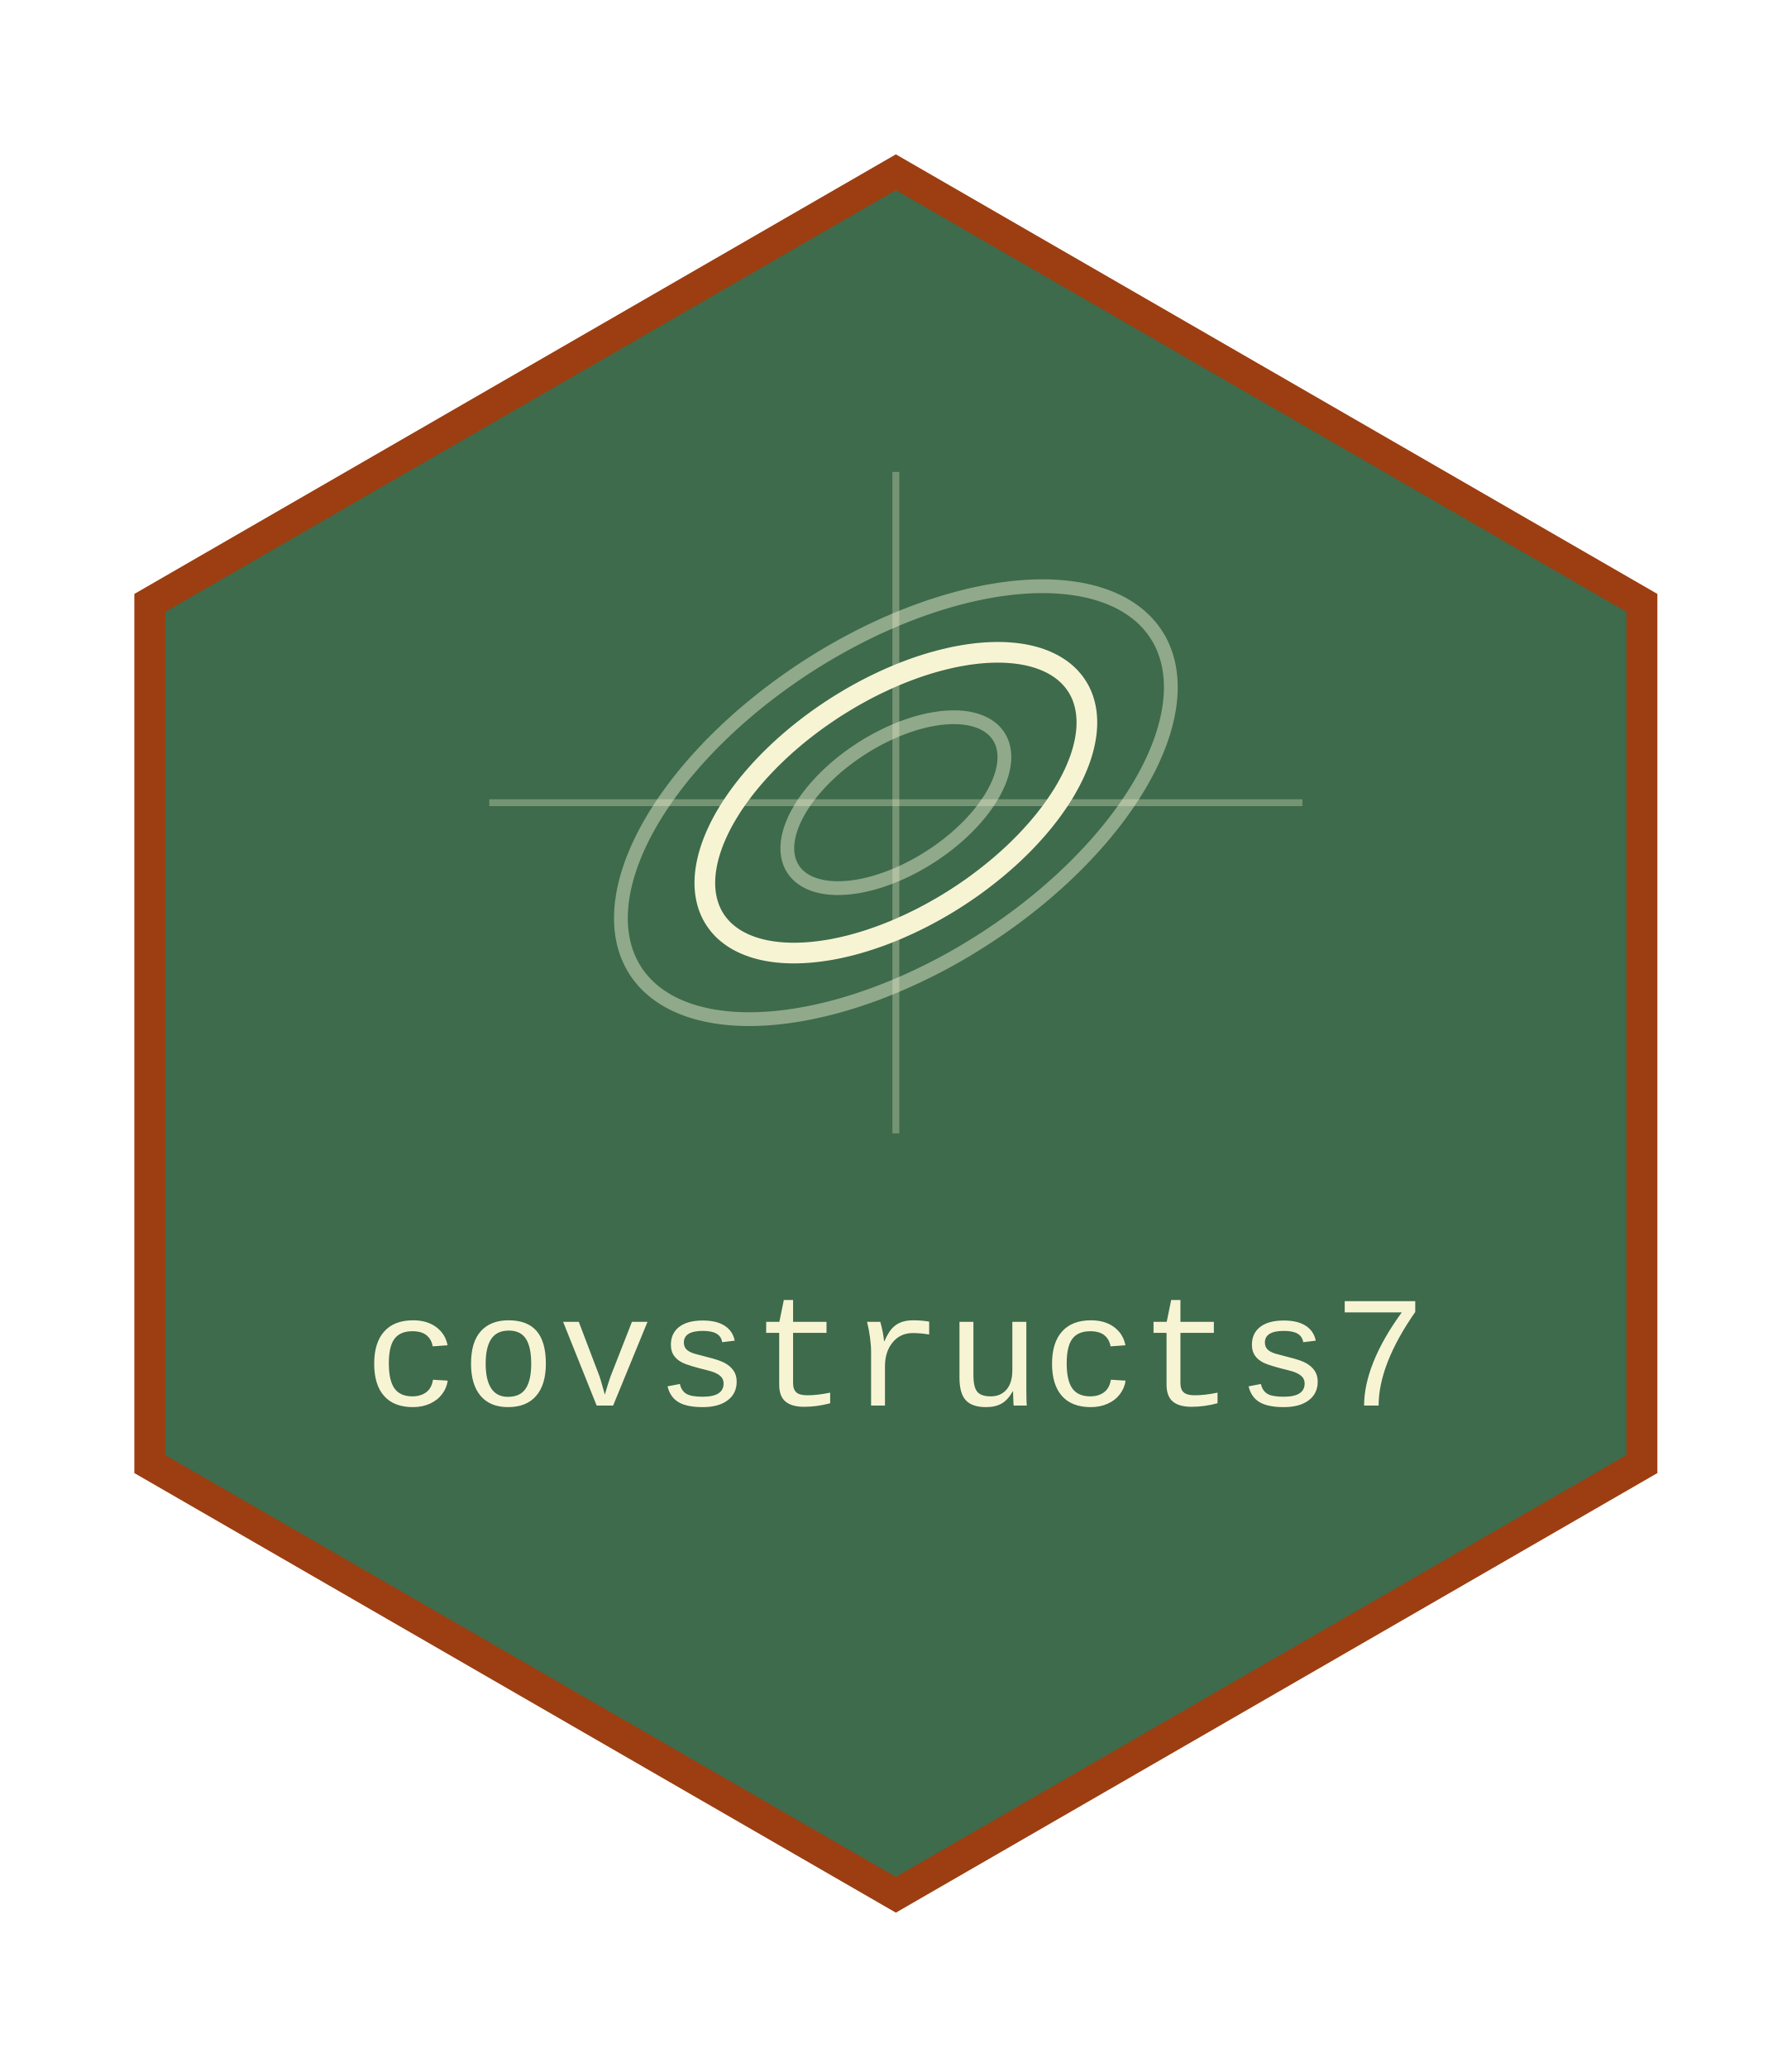
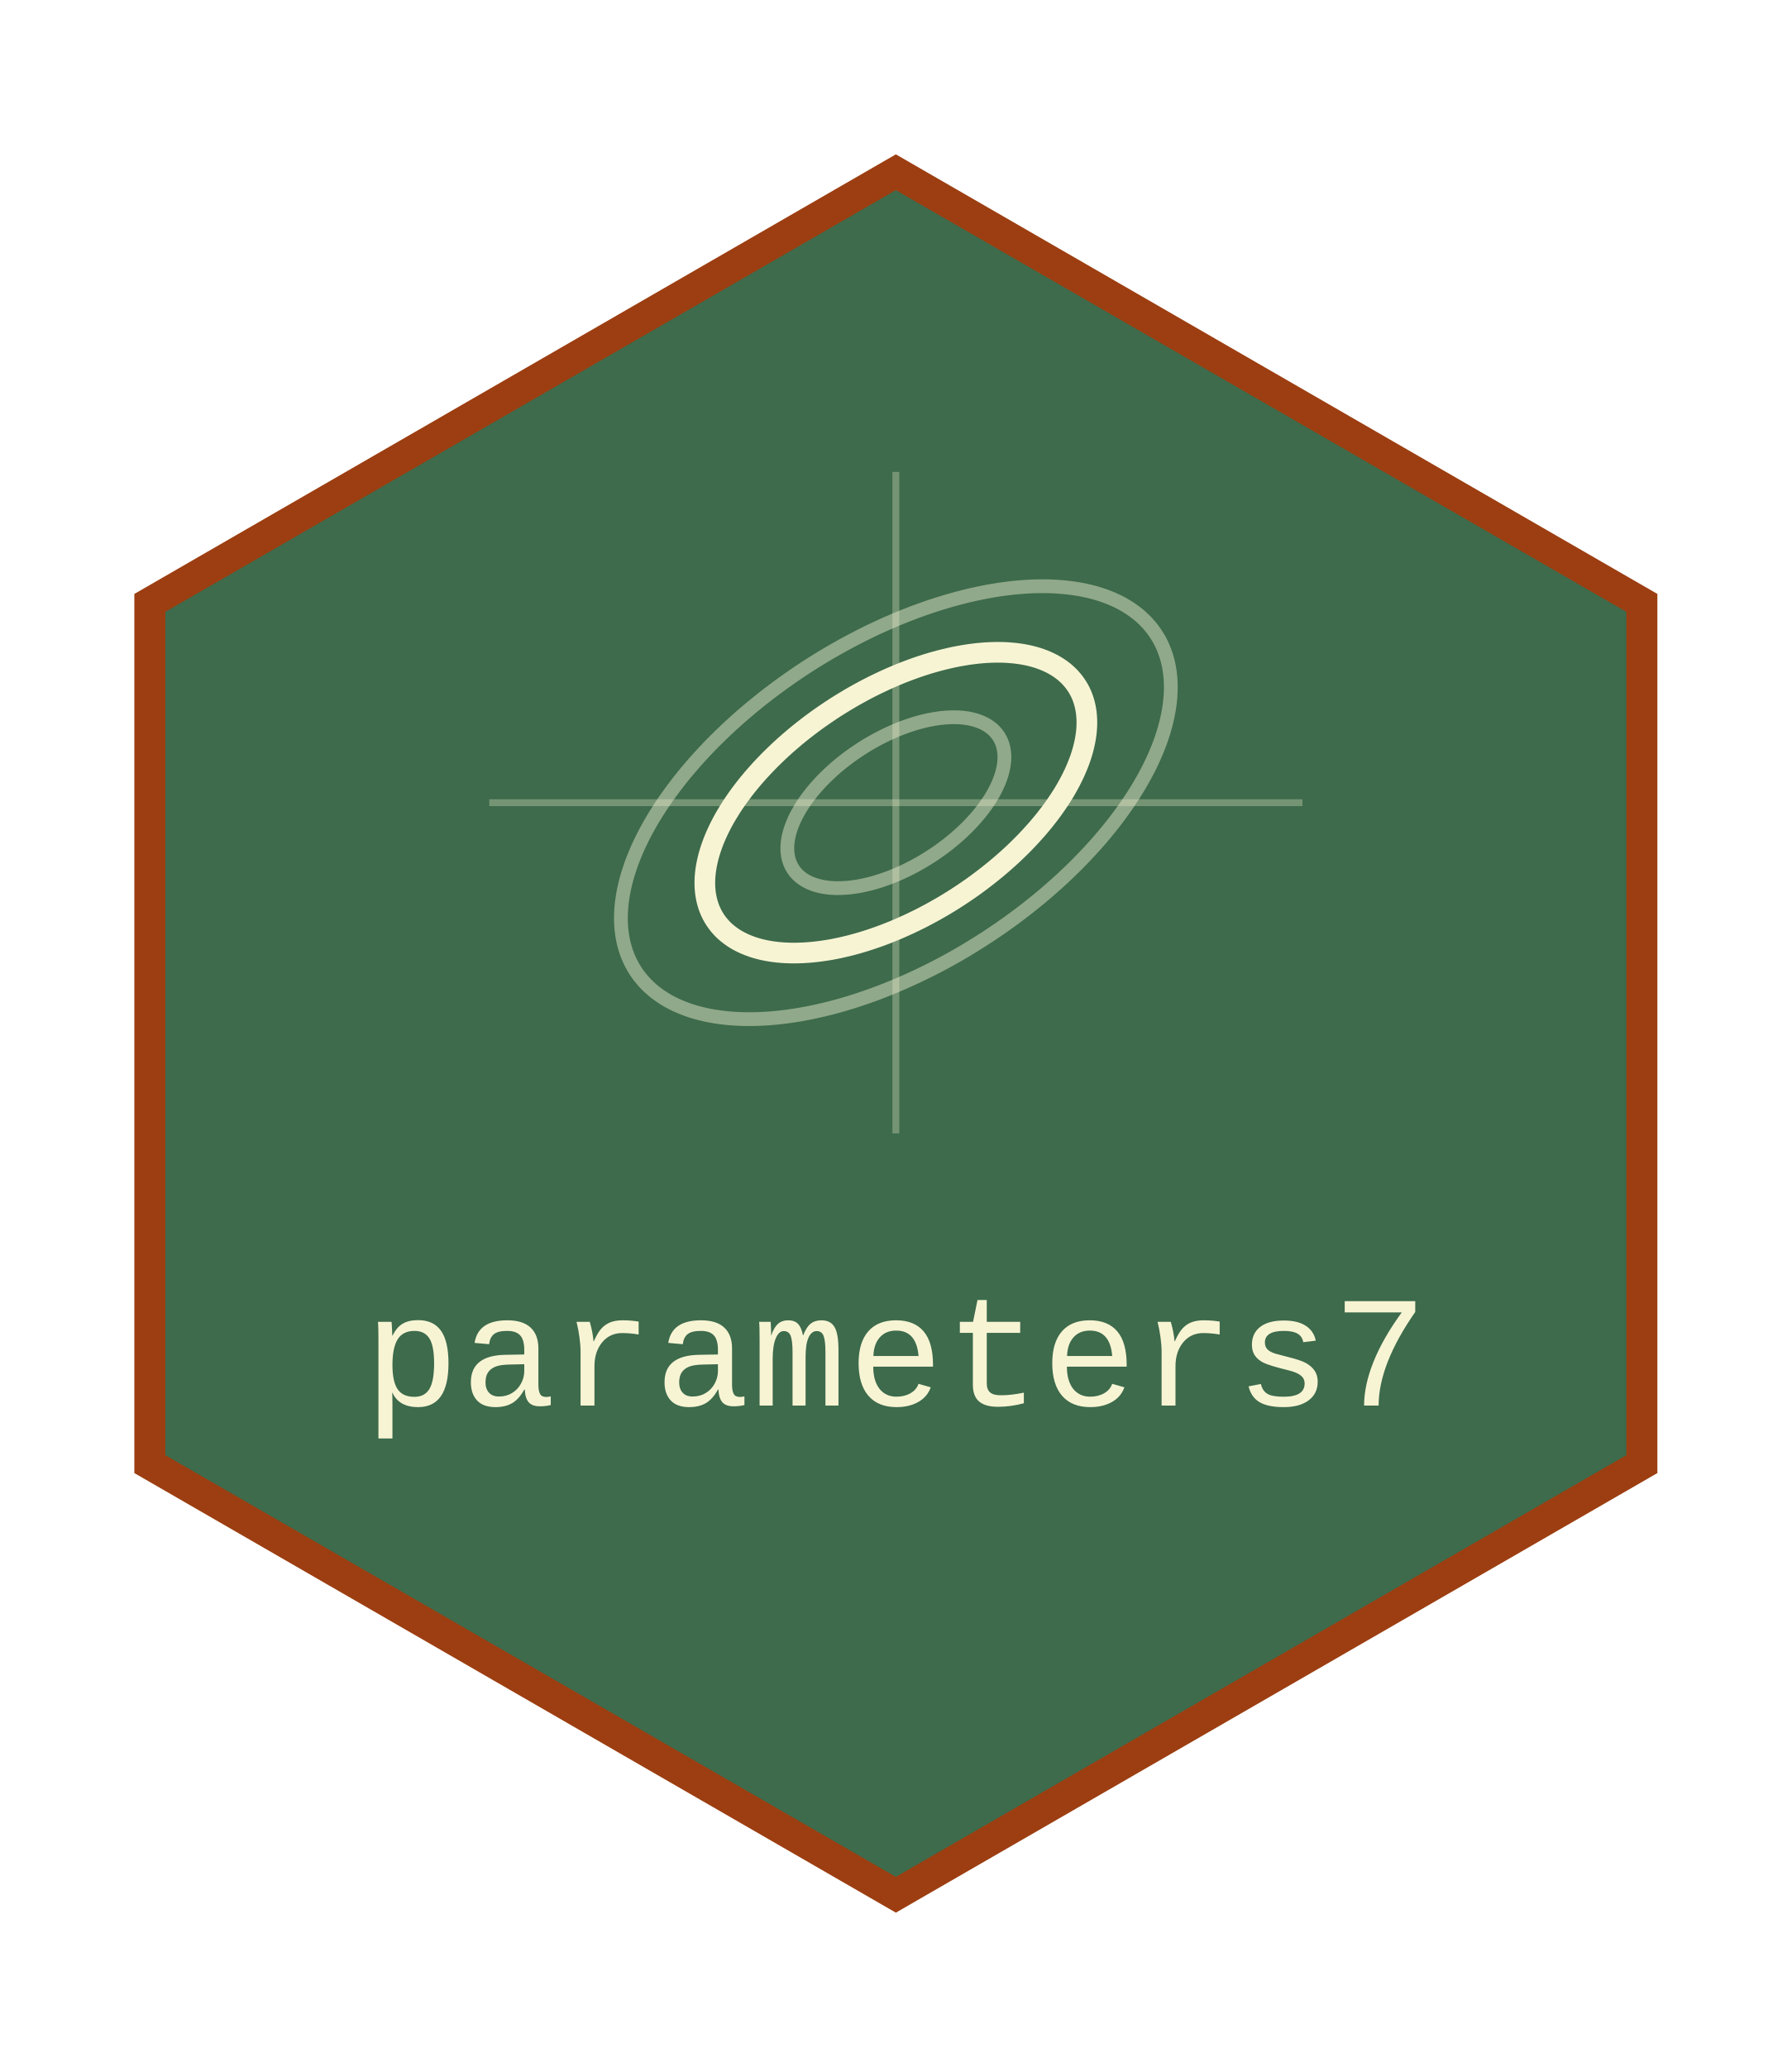
<svg xmlns="http://www.w3.org/2000/svg" width="520" height="600" viewBox="0 0 520 600">
  <path d="M 260.00 50.00 L 43.49 175.00 L 43.49 425.00 L 260.00 550.00 L 476.51 425.00 L 476.51 175.00 L 260.00 50.00 Z" fill="#3D6B4C" stroke="#9C3E11" stroke-width="9" />
  <line x1="142.0" y1="233.0" x2="378.0" y2="233.0" stroke="#F7F4D4" stroke-width="2" opacity="0.3" />
  <line x1="260.0" y1="137.0" x2="260.0" y2="329.0" stroke="#F7F4D4" stroke-width="2" opacity="0.3" />
  <path d="M 291.50 219.77 L 291.49 219.22 L 291.46 218.69 L 291.40 218.16 L 291.33 217.64 L 291.23 217.13 L 291.11 216.64 L 290.97 216.15 L 290.81 215.68 L 290.62 215.22 L 290.42 214.77 L 290.19 214.34 L 289.95 213.91 L 289.68 213.50 L 289.39 213.11 L 289.08 212.72 L 288.75 212.36 L 288.41 212.00 L 288.04 211.66 L 287.65 211.34 L 287.25 211.03 L 286.82 210.73 L 286.38 210.45 L 285.91 210.19 L 285.44 209.94 L 284.94 209.71 L 284.42 209.49 L 283.89 209.29 L 283.34 209.11 L 282.78 208.94 L 282.20 208.79 L 281.61 208.66 L 281.00 208.54 L 280.37 208.44 L 279.73 208.36 L 279.08 208.29 L 278.41 208.24 L 277.74 208.21 L 277.05 208.20 L 276.34 208.20 L 275.63 208.22 L 274.91 208.26 L 274.17 208.31 L 273.43 208.38 L 272.67 208.47 L 271.91 208.58 L 271.14 208.70 L 270.36 208.84 L 269.58 208.99 L 268.78 209.16 L 267.99 209.35 L 267.18 209.56 L 266.37 209.78 L 265.56 210.01 L 264.74 210.27 L 263.92 210.54 L 263.10 210.82 L 262.28 211.12 L 261.45 211.43 L 260.62 211.76 L 259.79 212.11 L 258.97 212.47 L 258.14 212.84 L 257.31 213.23 L 256.49 213.63 L 255.67 214.04 L 254.85 214.47 L 254.03 214.91 L 253.22 215.36 L 252.42 215.82 L 251.61 216.30 L 250.82 216.79 L 250.03 217.29 L 249.25 217.80 L 248.47 218.32 L 247.71 218.85 L 246.95 219.39 L 246.20 219.94 L 245.46 220.50 L 244.73 221.06 L 244.01 221.64 L 243.30 222.22 L 242.61 222.81 L 241.92 223.41 L 241.25 224.02 L 240.59 224.63 L 239.95 225.24 L 239.32 225.86 L 238.70 226.49 L 238.10 227.12 L 237.51 227.76 L 236.94 228.40 L 236.38 229.04 L 235.84 229.68 L 235.32 230.33 L 234.81 230.98 L 234.32 231.63 L 233.85 232.28 L 233.40 232.94 L 232.96 233.59 L 232.55 234.24 L 232.15 234.89 L 231.78 235.54 L 231.42 236.19 L 231.08 236.83 L 230.76 237.48 L 230.46 238.11 L 230.19 238.75 L 229.93 239.38 L 229.69 240.01 L 229.48 240.63 L 229.28 241.25 L 229.11 241.86 L 228.96 242.47 L 228.83 243.07 L 228.72 243.66 L 228.63 244.25 L 228.57 244.82 L 228.52 245.39 L 228.50 245.95 L 228.50 246.50 L 228.52 247.05 L 228.57 247.58 L 228.63 248.10 L 228.72 248.61 L 228.83 249.11 L 228.96 249.60 L 229.11 250.08 L 229.28 250.55 L 229.48 251.00 L 229.69 251.45 L 229.93 251.88 L 230.19 252.29 L 230.46 252.70 L 230.76 253.09 L 231.08 253.46 L 231.42 253.82 L 231.78 254.17 L 232.15 254.50 L 232.55 254.82 L 232.96 255.12 L 233.40 255.41 L 233.85 255.68 L 234.32 255.94 L 234.81 256.18 L 235.32 256.40 L 235.84 256.61 L 236.38 256.80 L 236.94 256.98 L 237.51 257.13 L 238.10 257.28 L 238.70 257.40 L 239.32 257.51 L 239.95 257.60 L 240.59 257.68 L 241.25 257.73 L 241.92 257.77 L 242.61 257.80 L 243.30 257.80 L 244.01 257.79 L 244.73 257.76 L 245.46 257.72 L 246.20 257.66 L 246.95 257.58 L 247.71 257.48 L 248.47 257.37 L 249.25 257.24 L 250.03 257.09 L 250.82 256.93 L 251.61 256.74 L 252.42 256.55 L 253.22 256.34 L 254.03 256.11 L 254.85 255.86 L 255.67 255.60 L 256.49 255.32 L 257.31 255.03 L 258.14 254.73 L 258.97 254.40 L 259.79 254.07 L 260.62 253.72 L 261.45 253.35 L 262.28 252.97 L 263.10 252.58 L 263.92 252.17 L 264.74 251.75 L 265.56 251.32 L 266.37 250.87 L 267.18 250.41 L 267.99 249.94 L 268.78 249.46 L 269.58 248.96 L 270.36 248.46 L 271.14 247.95 L 271.91 247.42 L 272.67 246.88 L 273.43 246.34 L 274.17 245.78 L 274.91 245.22 L 275.63 244.65 L 276.34 244.07 L 277.05 243.48 L 277.74 242.89 L 278.41 242.29 L 279.08 241.68 L 279.73 241.07 L 280.37 240.45 L 281.00 239.82 L 281.61 239.19 L 282.20 238.56 L 282.78 237.92 L 283.34 237.28 L 283.89 236.64 L 284.42 235.99 L 284.94 235.34 L 285.44 234.69 L 285.91 234.04 L 286.38 233.39 L 286.82 232.74 L 287.25 232.09 L 287.65 231.44 L 288.04 230.79 L 288.41 230.14 L 288.75 229.49 L 289.08 228.85 L 289.39 228.20 L 289.68 227.57 L 289.95 226.93 L 290.19 226.30 L 290.42 225.68 L 290.62 225.06 L 290.81 224.44 L 290.97 223.83 L 291.11 223.23 L 291.23 222.63 L 291.33 222.05 L 291.40 221.46 L 291.46 220.89 L 291.49 220.33 L 291.50 219.77 Z" fill="none" stroke="#F7F4D4" stroke-width="4" stroke-linecap="round" opacity="0.45" />
  <path d="M 339.80 199.48 L 339.77 198.10 L 339.69 196.74 L 339.55 195.40 L 339.36 194.09 L 339.11 192.81 L 338.81 191.55 L 338.45 190.32 L 338.04 189.13 L 337.58 187.96 L 337.06 186.82 L 336.49 185.72 L 335.86 184.65 L 335.18 183.61 L 334.46 182.61 L 333.68 181.64 L 332.84 180.70 L 331.96 179.81 L 331.03 178.94 L 330.05 178.12 L 329.02 177.34 L 327.94 176.59 L 326.82 175.88 L 325.65 175.21 L 324.44 174.58 L 323.18 174.00 L 321.87 173.45 L 320.53 172.94 L 319.14 172.48 L 317.71 172.05 L 316.24 171.67 L 314.73 171.33 L 313.19 171.04 L 311.61 170.79 L 309.99 170.58 L 308.34 170.41 L 306.65 170.29 L 304.93 170.20 L 303.18 170.17 L 301.40 170.17 L 299.60 170.22 L 297.76 170.32 L 295.90 170.45 L 294.02 170.63 L 292.11 170.86 L 290.17 171.12 L 288.22 171.43 L 286.25 171.78 L 284.26 172.18 L 282.25 172.61 L 280.23 173.09 L 278.20 173.61 L 276.15 174.17 L 274.09 174.77 L 272.02 175.41 L 269.94 176.09 L 267.85 176.81 L 265.76 177.57 L 263.67 178.37 L 261.57 179.20 L 259.48 180.07 L 257.38 180.98 L 255.28 181.92 L 253.19 182.90 L 251.10 183.92 L 249.02 184.97 L 246.95 186.05 L 244.88 187.16 L 242.83 188.31 L 240.79 189.48 L 238.76 190.69 L 236.74 191.93 L 234.74 193.19 L 232.76 194.48 L 230.80 195.80 L 228.86 197.15 L 226.94 198.51 L 225.04 199.91 L 223.17 201.32 L 221.32 202.76 L 219.50 204.22 L 217.70 205.70 L 215.94 207.19 L 214.20 208.71 L 212.50 210.24 L 210.83 211.79 L 209.20 213.35 L 207.60 214.92 L 206.03 216.51 L 204.51 218.11 L 203.02 219.72 L 201.57 221.34 L 200.16 222.97 L 198.79 224.60 L 197.47 226.24 L 196.19 227.89 L 194.95 229.53 L 193.76 231.18 L 192.61 232.84 L 191.51 234.49 L 190.46 236.14 L 189.45 237.79 L 188.50 239.43 L 187.59 241.07 L 186.73 242.71 L 185.93 244.34 L 185.17 245.96 L 184.47 247.57 L 183.82 249.17 L 183.22 250.76 L 182.68 252.34 L 182.18 253.90 L 181.75 255.45 L 181.36 256.99 L 181.03 258.51 L 180.76 260.01 L 180.54 261.49 L 180.37 262.95 L 180.26 264.39 L 180.21 265.81 L 180.21 267.21 L 180.26 268.59 L 180.37 269.93 L 180.54 271.26 L 180.76 272.55 L 181.03 273.82 L 181.36 275.07 L 181.75 276.28 L 182.18 277.46 L 182.68 278.61 L 183.22 279.73 L 183.82 280.82 L 184.47 281.88 L 185.17 282.90 L 185.93 283.88 L 186.73 284.83 L 187.59 285.75 L 188.50 286.63 L 189.45 287.47 L 190.46 288.28 L 191.51 289.04 L 192.61 289.77 L 193.76 290.46 L 194.95 291.11 L 196.19 291.72 L 197.47 292.28 L 198.79 292.81 L 200.16 293.30 L 201.57 293.74 L 203.02 294.14 L 204.51 294.50 L 206.03 294.82 L 207.60 295.09 L 209.20 295.32 L 210.83 295.51 L 212.50 295.66 L 214.20 295.76 L 215.94 295.82 L 217.70 295.83 L 219.50 295.81 L 221.32 295.73 L 223.17 295.62 L 225.04 295.46 L 226.94 295.26 L 228.86 295.01 L 230.80 294.73 L 232.76 294.40 L 234.74 294.03 L 236.74 293.61 L 238.76 293.15 L 240.79 292.66 L 242.83 292.12 L 244.88 291.54 L 246.95 290.92 L 249.02 290.26 L 251.10 289.55 L 253.19 288.82 L 255.28 288.04 L 257.38 287.22 L 259.48 286.37 L 261.57 285.48 L 263.67 284.55 L 265.76 283.59 L 267.85 282.59 L 269.94 281.56 L 272.02 280.50 L 274.09 279.40 L 276.15 278.27 L 278.20 277.11 L 280.23 275.92 L 282.25 274.69 L 284.26 273.44 L 286.25 272.17 L 288.22 270.86 L 290.17 269.53 L 292.11 268.17 L 294.02 266.79 L 295.90 265.39 L 297.76 263.96 L 299.60 262.51 L 301.40 261.05 L 303.18 259.56 L 304.93 258.05 L 306.65 256.53 L 308.34 254.99 L 309.99 253.43 L 311.61 251.87 L 313.19 250.28 L 314.73 248.69 L 316.24 247.08 L 317.71 245.47 L 319.14 243.85 L 320.53 242.22 L 321.87 240.58 L 323.18 238.94 L 324.44 237.29 L 325.65 235.64 L 326.82 233.99 L 327.94 232.34 L 329.02 230.69 L 330.05 229.04 L 331.03 227.39 L 331.96 225.75 L 332.84 224.11 L 333.68 222.48 L 334.46 220.85 L 335.18 219.24 L 335.86 217.63 L 336.49 216.03 L 337.06 214.45 L 337.58 212.88 L 338.04 211.32 L 338.45 209.78 L 338.81 208.25 L 339.11 206.74 L 339.36 205.25 L 339.55 203.78 L 339.69 202.32 L 339.77 200.89 L 339.80 199.48 Z" fill="none" stroke="#F7F4D4" stroke-width="4" stroke-linecap="round" opacity="0.45" />
  <path d="M 315.44 209.72 L 315.42 208.75 L 315.36 207.81 L 315.27 206.88 L 315.13 205.97 L 314.96 205.08 L 314.75 204.20 L 314.50 203.35 L 314.22 202.52 L 313.90 201.71 L 313.54 200.92 L 313.14 200.15 L 312.70 199.41 L 312.23 198.69 L 311.73 197.99 L 311.18 197.32 L 310.61 196.67 L 309.99 196.04 L 309.35 195.45 L 308.67 194.87 L 307.95 194.33 L 307.20 193.81 L 306.42 193.32 L 305.61 192.85 L 304.77 192.42 L 303.89 192.01 L 302.99 191.63 L 302.05 191.28 L 301.09 190.95 L 300.09 190.66 L 299.07 190.39 L 298.03 190.16 L 296.95 189.95 L 295.85 189.78 L 294.73 189.63 L 293.58 189.52 L 292.41 189.43 L 291.22 189.37 L 290.00 189.35 L 288.77 189.35 L 287.51 189.39 L 286.23 189.45 L 284.94 189.55 L 283.63 189.67 L 282.31 189.83 L 280.96 190.01 L 279.61 190.23 L 278.24 190.47 L 276.85 190.74 L 275.46 191.05 L 274.06 191.38 L 272.64 191.74 L 271.22 192.13 L 269.79 192.54 L 268.35 192.99 L 266.91 193.46 L 265.46 193.96 L 264.00 194.49 L 262.55 195.04 L 261.09 195.62 L 259.64 196.23 L 258.18 196.86 L 256.72 197.52 L 255.27 198.20 L 253.82 198.90 L 252.37 199.63 L 250.93 200.38 L 249.50 201.16 L 248.07 201.95 L 246.65 202.77 L 245.24 203.61 L 243.84 204.47 L 242.45 205.34 L 241.08 206.24 L 239.71 207.16 L 238.36 208.09 L 237.03 209.04 L 235.71 210.01 L 234.41 210.99 L 233.13 211.99 L 231.86 213.00 L 230.61 214.03 L 229.39 215.07 L 228.18 216.12 L 227.00 217.19 L 225.84 218.26 L 224.71 219.35 L 223.59 220.44 L 222.51 221.55 L 221.45 222.66 L 220.41 223.78 L 219.41 224.90 L 218.43 226.03 L 217.48 227.17 L 216.56 228.30 L 215.67 229.45 L 214.81 230.59 L 213.98 231.74 L 213.18 232.89 L 212.42 234.03 L 211.69 235.18 L 210.99 236.33 L 210.32 237.47 L 209.69 238.61 L 209.10 239.74 L 208.54 240.88 L 208.02 242.00 L 207.53 243.12 L 207.07 244.23 L 206.66 245.34 L 206.28 246.44 L 205.94 247.52 L 205.63 248.60 L 205.37 249.67 L 205.14 250.72 L 204.95 251.76 L 204.79 252.79 L 204.68 253.81 L 204.60 254.81 L 204.56 255.80 L 204.56 256.77 L 204.60 257.72 L 204.68 258.66 L 204.79 259.58 L 204.95 260.48 L 205.14 261.36 L 205.37 262.22 L 205.63 263.07 L 205.94 263.89 L 206.28 264.69 L 206.66 265.47 L 207.07 266.22 L 207.53 266.96 L 208.02 267.67 L 208.54 268.35 L 209.10 269.01 L 209.69 269.65 L 210.32 270.26 L 210.99 270.84 L 211.69 271.40 L 212.42 271.93 L 213.18 272.44 L 213.98 272.92 L 214.81 273.37 L 215.67 273.79 L 216.56 274.19 L 217.48 274.55 L 218.43 274.89 L 219.41 275.20 L 220.41 275.48 L 221.45 275.73 L 222.51 275.95 L 223.59 276.14 L 224.71 276.30 L 225.84 276.43 L 227.00 276.53 L 228.18 276.60 L 229.39 276.64 L 230.61 276.65 L 231.86 276.63 L 233.13 276.58 L 234.41 276.50 L 235.71 276.39 L 237.03 276.25 L 238.36 276.08 L 239.71 275.88 L 241.08 275.66 L 242.45 275.40 L 243.84 275.11 L 245.24 274.79 L 246.65 274.45 L 248.07 274.07 L 249.50 273.67 L 250.93 273.24 L 252.37 272.78 L 253.82 272.29 L 255.27 271.78 L 256.72 271.24 L 258.18 270.67 L 259.64 270.08 L 261.09 269.46 L 262.55 268.81 L 264.00 268.15 L 265.46 267.45 L 266.91 266.74 L 268.35 266.00 L 269.79 265.23 L 271.22 264.45 L 272.64 263.64 L 274.06 262.82 L 275.46 261.97 L 276.85 261.10 L 278.24 260.21 L 279.61 259.30 L 280.96 258.38 L 282.31 257.44 L 283.63 256.48 L 284.94 255.50 L 286.23 254.51 L 287.51 253.50 L 288.77 252.48 L 290.00 251.45 L 291.22 250.40 L 292.41 249.35 L 293.58 248.28 L 294.73 247.20 L 295.85 246.11 L 296.95 245.01 L 298.03 243.90 L 299.07 242.78 L 300.09 241.66 L 301.09 240.54 L 302.05 239.40 L 302.99 238.27 L 303.89 237.12 L 304.77 235.98 L 305.61 234.83 L 306.42 233.69 L 307.20 232.54 L 307.95 231.39 L 308.67 230.25 L 309.35 229.10 L 309.99 227.96 L 310.61 226.82 L 311.18 225.69 L 311.73 224.56 L 312.23 223.44 L 312.70 222.32 L 313.14 221.21 L 313.54 220.11 L 313.90 219.02 L 314.22 217.94 L 314.50 216.87 L 314.75 215.80 L 314.96 214.76 L 315.13 213.72 L 315.27 212.70 L 315.36 211.69 L 315.42 210.69 L 315.44 209.72 Z" fill="none" stroke="#F7F4D4" stroke-width="6" stroke-linecap="round" />
-   <text x="260" y="408" font-family="Courier New,Courier,monospace" font-size="46" font-weight="400" letter-spacing="0.5" text-anchor="middle" fill="#F7F4D4">covstructs7</text>
+   <text x="260" y="408" font-family="Courier New,Courier,monospace" font-size="46" font-weight="400" letter-spacing="0.5" text-anchor="middle" fill="#F7F4D4">parameters7</text>
</svg>
